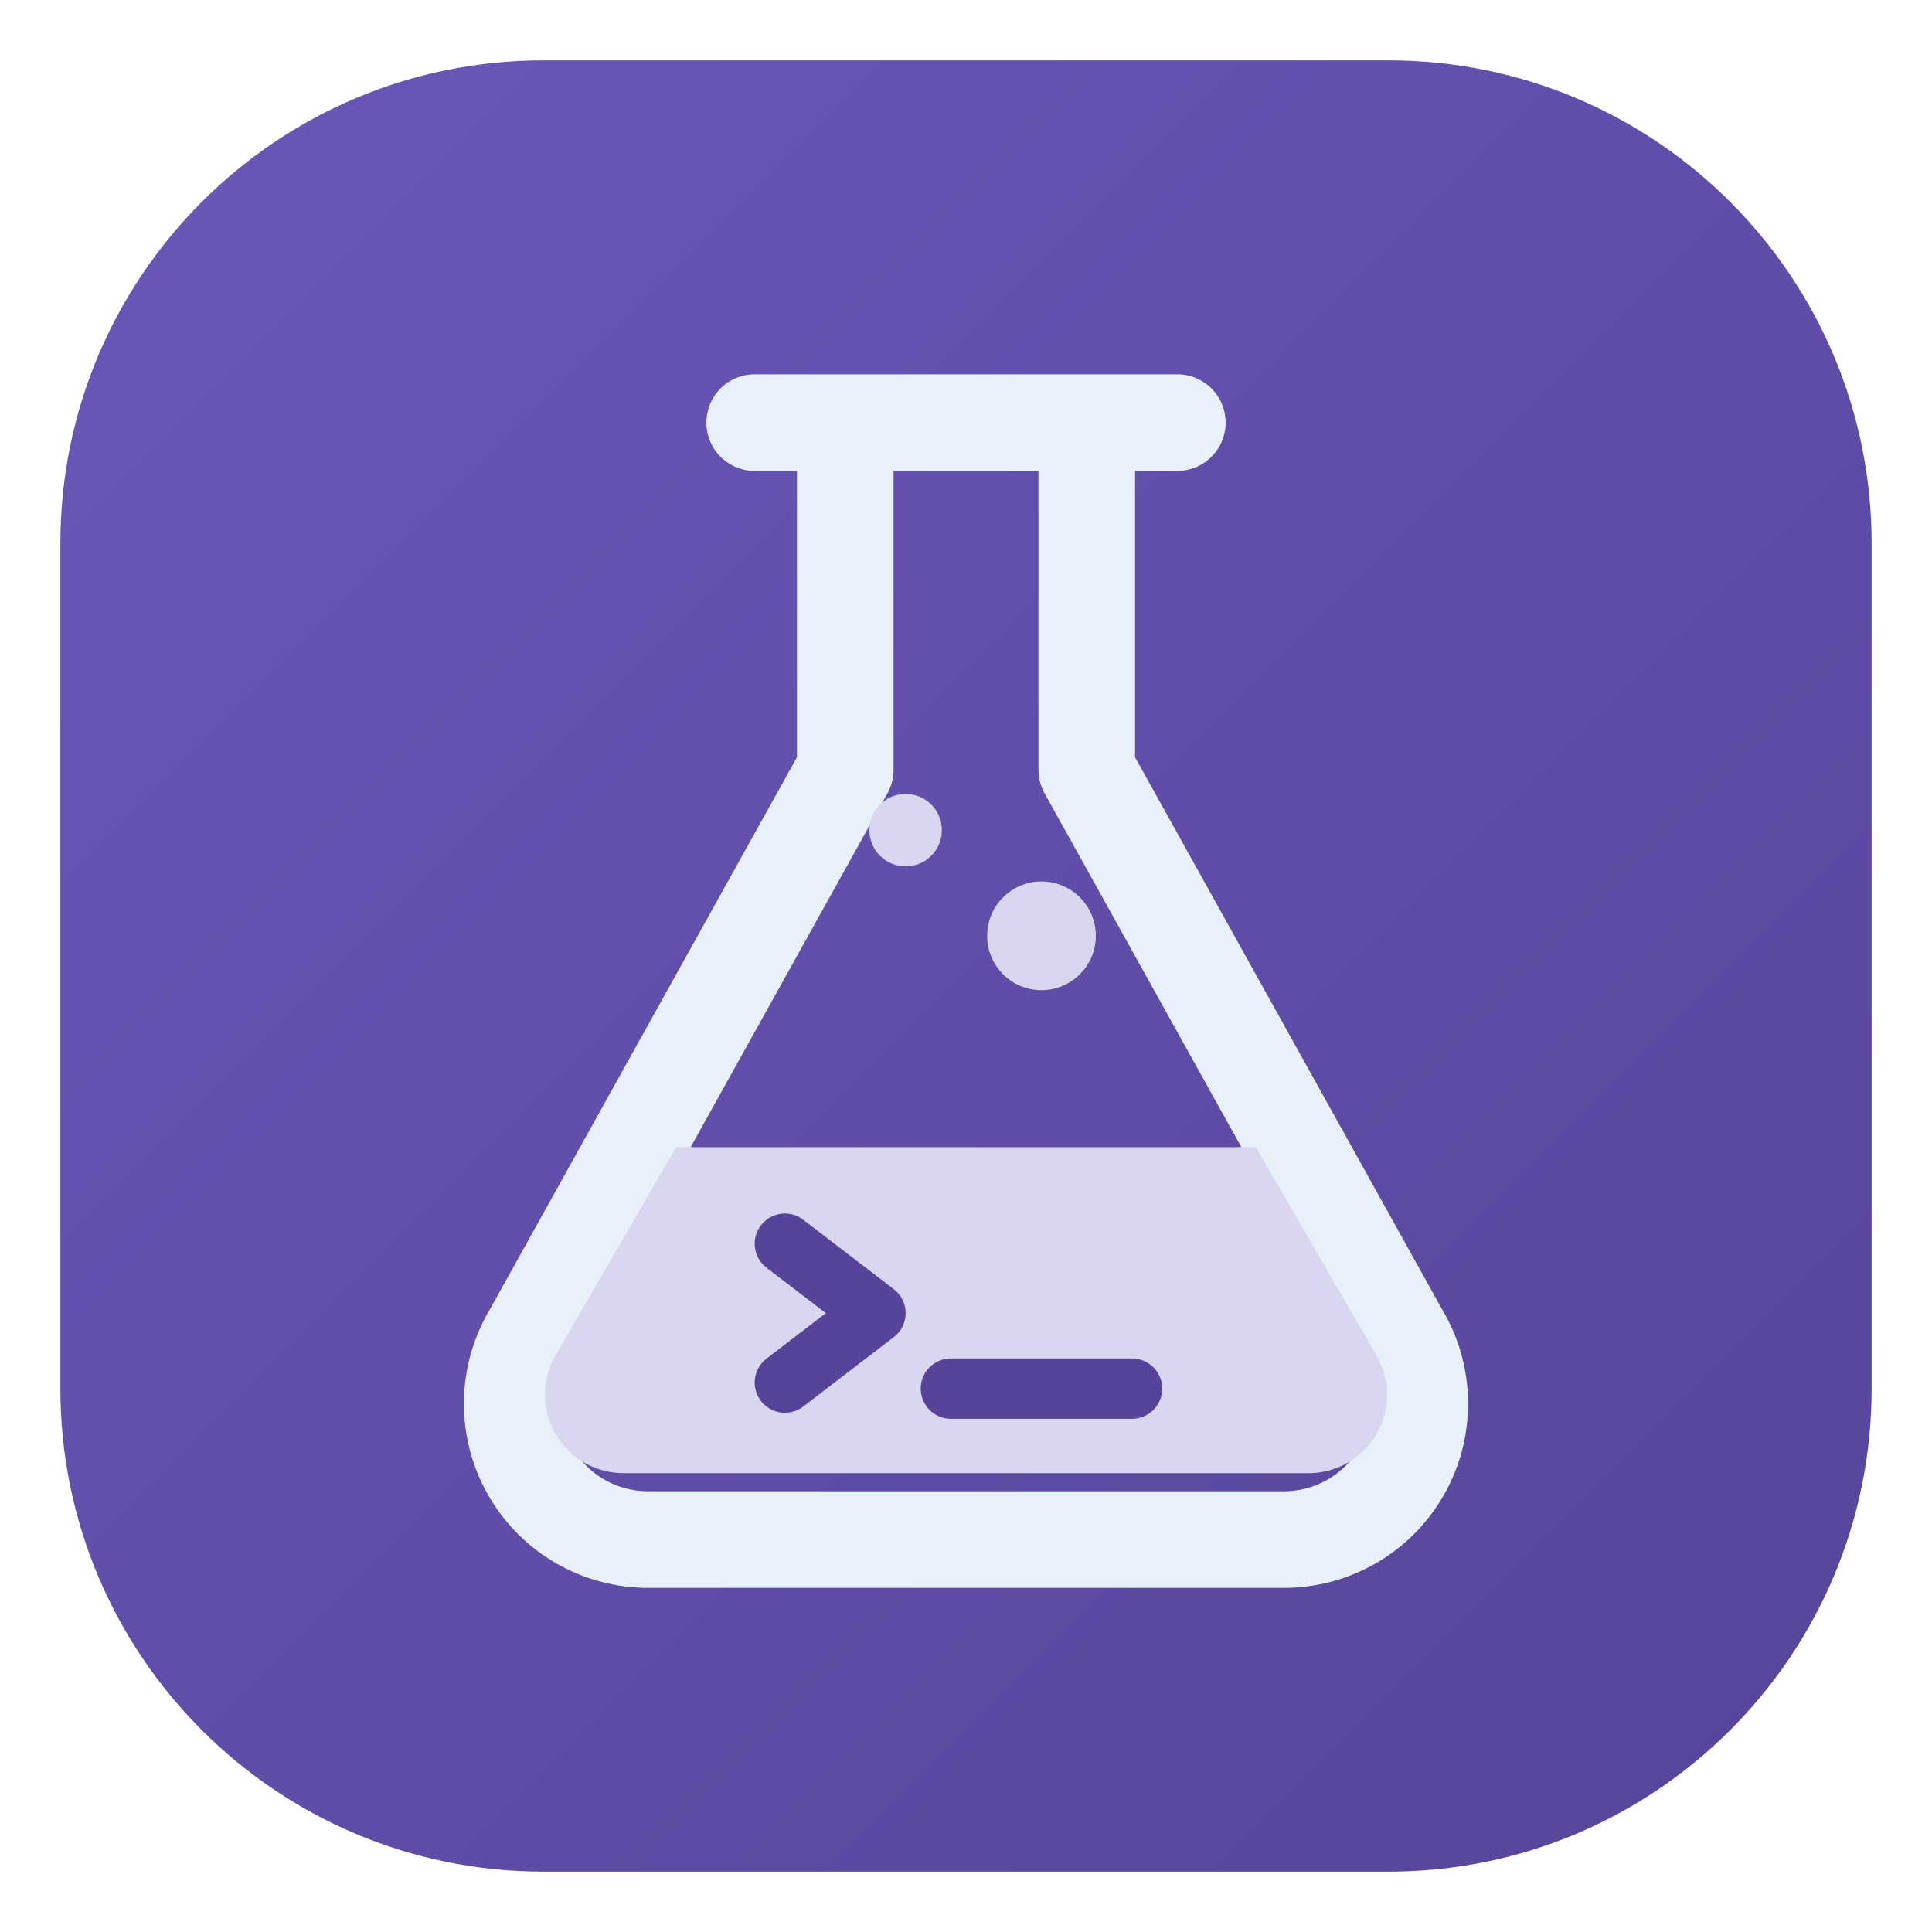
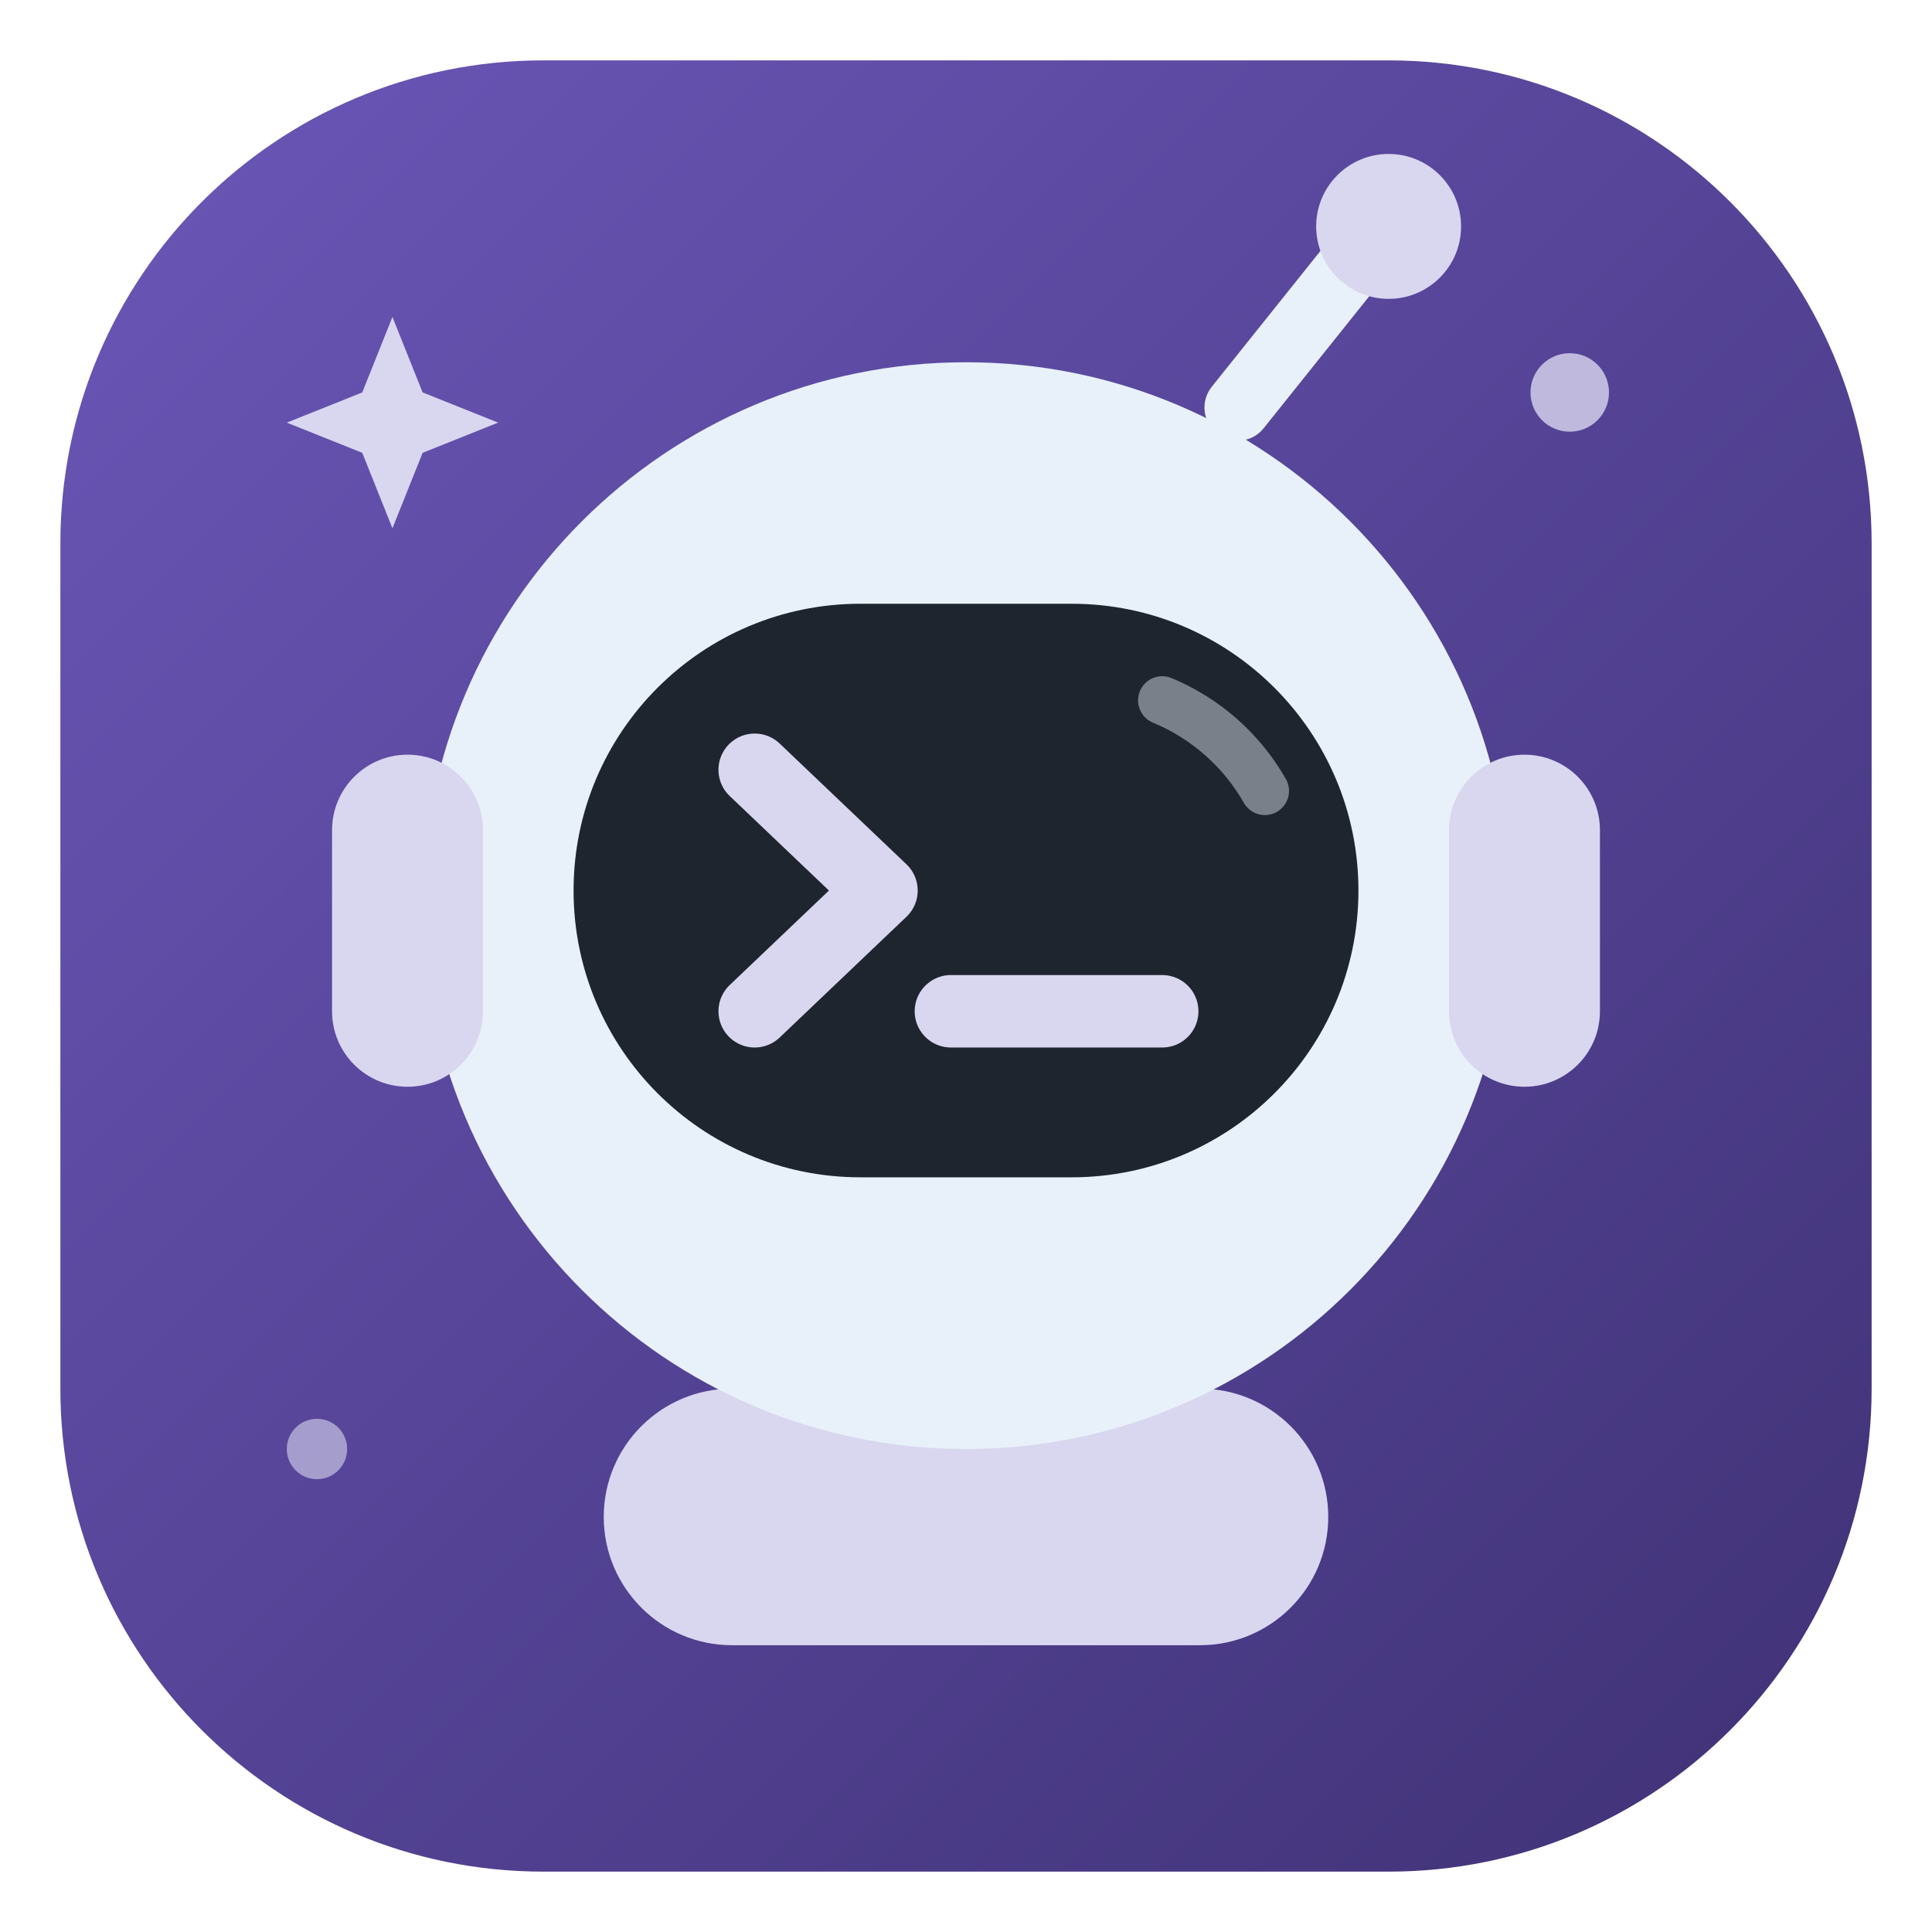
- <svg xmlns="http://www.w3.org/2000/svg" viewBox="0 0 64 64" role="img" aria-label="LabGame">
+ <svg xmlns="http://www.w3.org/2000/svg" viewBox="0 0 64 64" role="img" aria-label="Terminauta">
  <defs>
-     <linearGradient id="lg-fundo" x1="0" y1="0" x2="1" y2="1">
+     <linearGradient id="tn-fundo" x1="0" y1="0" x2="1" y2="1">
      <stop offset="0" stop-color="#6b57b8" />
-       <stop offset="1" stop-color="#57449a" />
+       <stop offset="1" stop-color="#3f3175" />
    </linearGradient>
  </defs>
-   <rect x="2" y="2" width="60" height="60" rx="16" fill="url(#lg-fundo)" />
-   <path d="M25 14h14M28 14v11.5L17.6 44.2A4.5 4.5 0 0 0 21.5 51h21a4.5 4.5 0 0 0 3.9-6.8L36 25.5V14" fill="none" stroke="#e8f1f9" stroke-width="3.2" stroke-linecap="round" stroke-linejoin="round" />
-   <path d="M22.4 38h19.2l4 6.9A2.6 2.6 0 0 1 43.3 48.8H20.7a2.6 2.6 0 0 1-2.3-3.9z" fill="#d9d7ef" />
-   <path d="M26 41.2l3 2.3-3 2.3" fill="none" stroke="#57449a" stroke-width="2" stroke-linecap="round" stroke-linejoin="round" />
-   <path d="M31.5 46h6" stroke="#57449a" stroke-width="2" stroke-linecap="round" />
-   <circle cx="34.5" cy="31" r="1.8" fill="#d9d7ef" />
-   <circle cx="30" cy="27.5" r="1.2" fill="#d9d7ef" />
+   <rect x="2" y="2" width="60" height="60" rx="16" fill="url(#tn-fundo)" />
+   <path d="M13 10.5l1 2.5 2.5 1-2.5 1-1 2.5-1-2.5-2.5-1 2.5-1z" fill="#d9d7ef" />
+   <circle cx="52" cy="13" r="1.3" fill="#d9d7ef" opacity=".8" />
+   <circle cx="10.5" cy="48" r="1" fill="#d9d7ef" opacity=".6" />
+   <path d="M41 13.5l4-5" stroke="#e8f1f9" stroke-width="2.2" stroke-linecap="round" />
+   <circle cx="46" cy="7.5" r="2.4" fill="#d9d7ef" />
+   <rect x="20" y="46" width="24" height="8.5" rx="4.25" fill="#d9d7ef" />
+   <circle cx="32" cy="30" r="18" fill="#e8f1f9" />
+   <rect x="11" y="25" width="5" height="11" rx="2.5" fill="#d9d7ef" />
+   <rect x="48" y="25" width="5" height="11" rx="2.5" fill="#d9d7ef" />
+   <rect x="19" y="20" width="26" height="19" rx="9.5" fill="#1f252f" />
+   <path d="M38.5 23.2a7 7 0 0 1 3.4 3" fill="none" stroke="#e8f1f9" stroke-opacity=".45" stroke-width="1.6" stroke-linecap="round" />
+   <path d="M25 25.5l4.2 4-4.2 4" fill="none" stroke="#d9d7ef" stroke-width="2.4" stroke-linecap="round" stroke-linejoin="round" />
+   <path d="M31.5 33.5h7" stroke="#d9d7ef" stroke-width="2.4" stroke-linecap="round" />
</svg>
